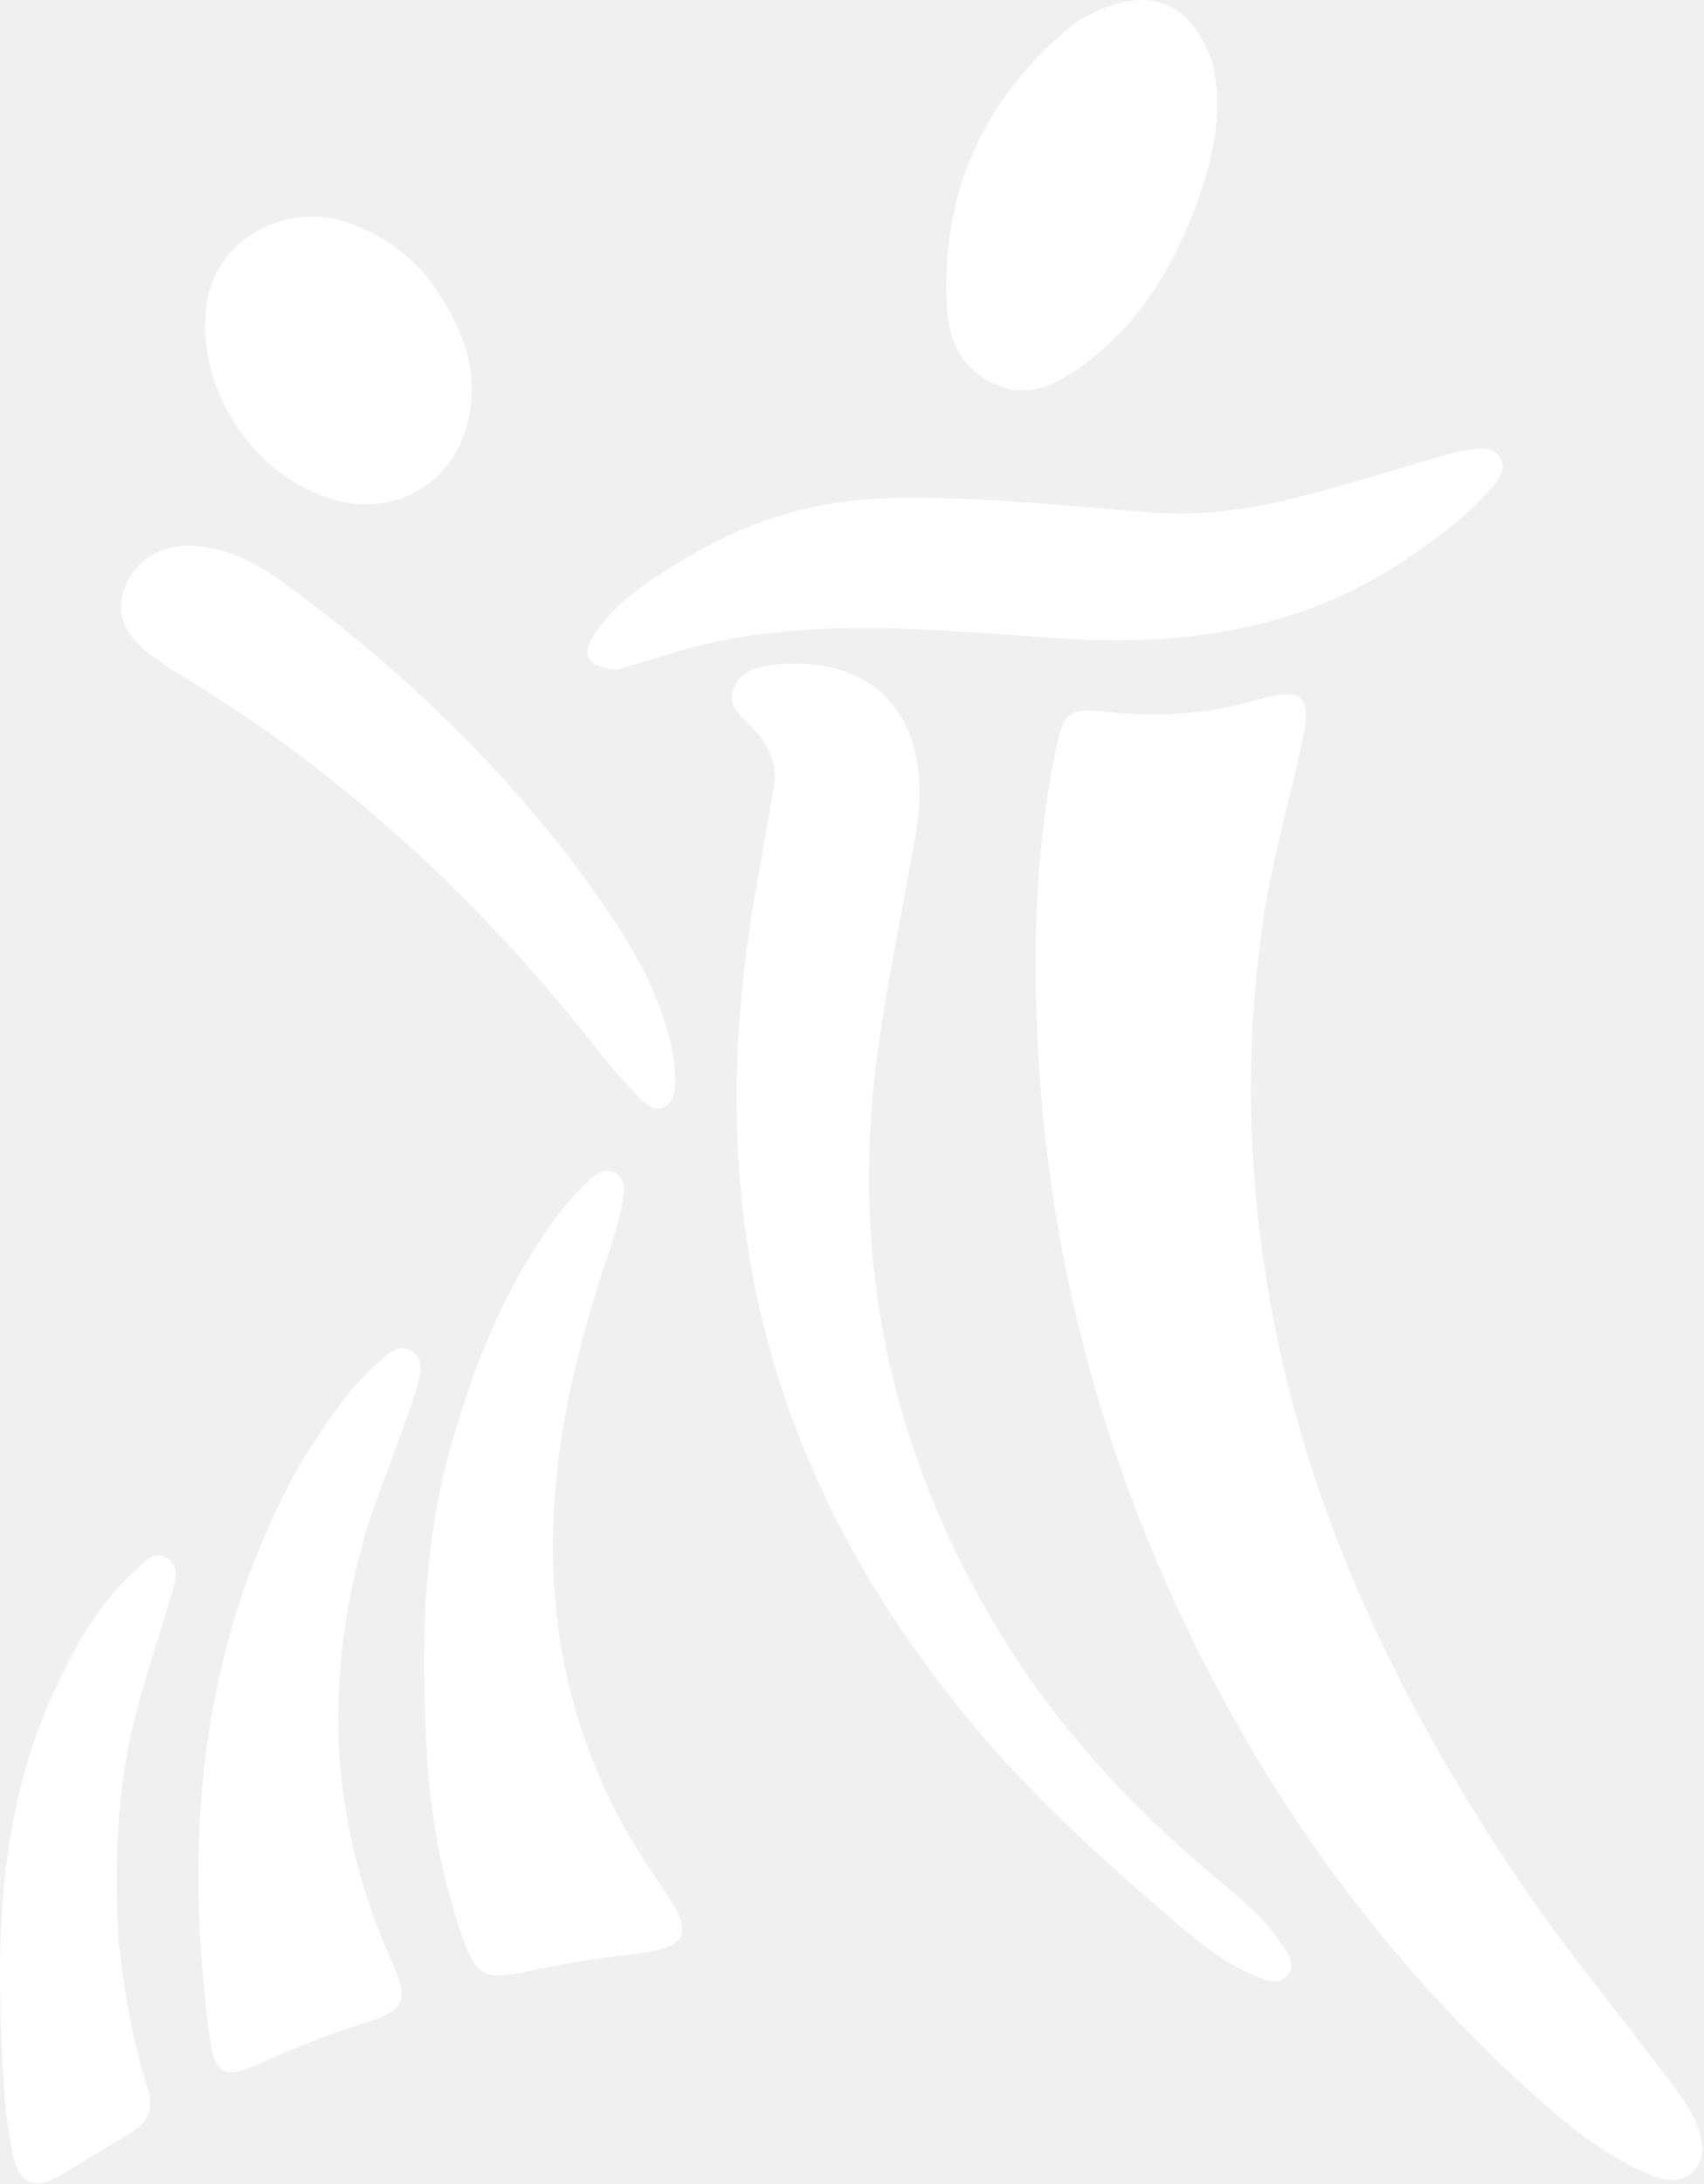
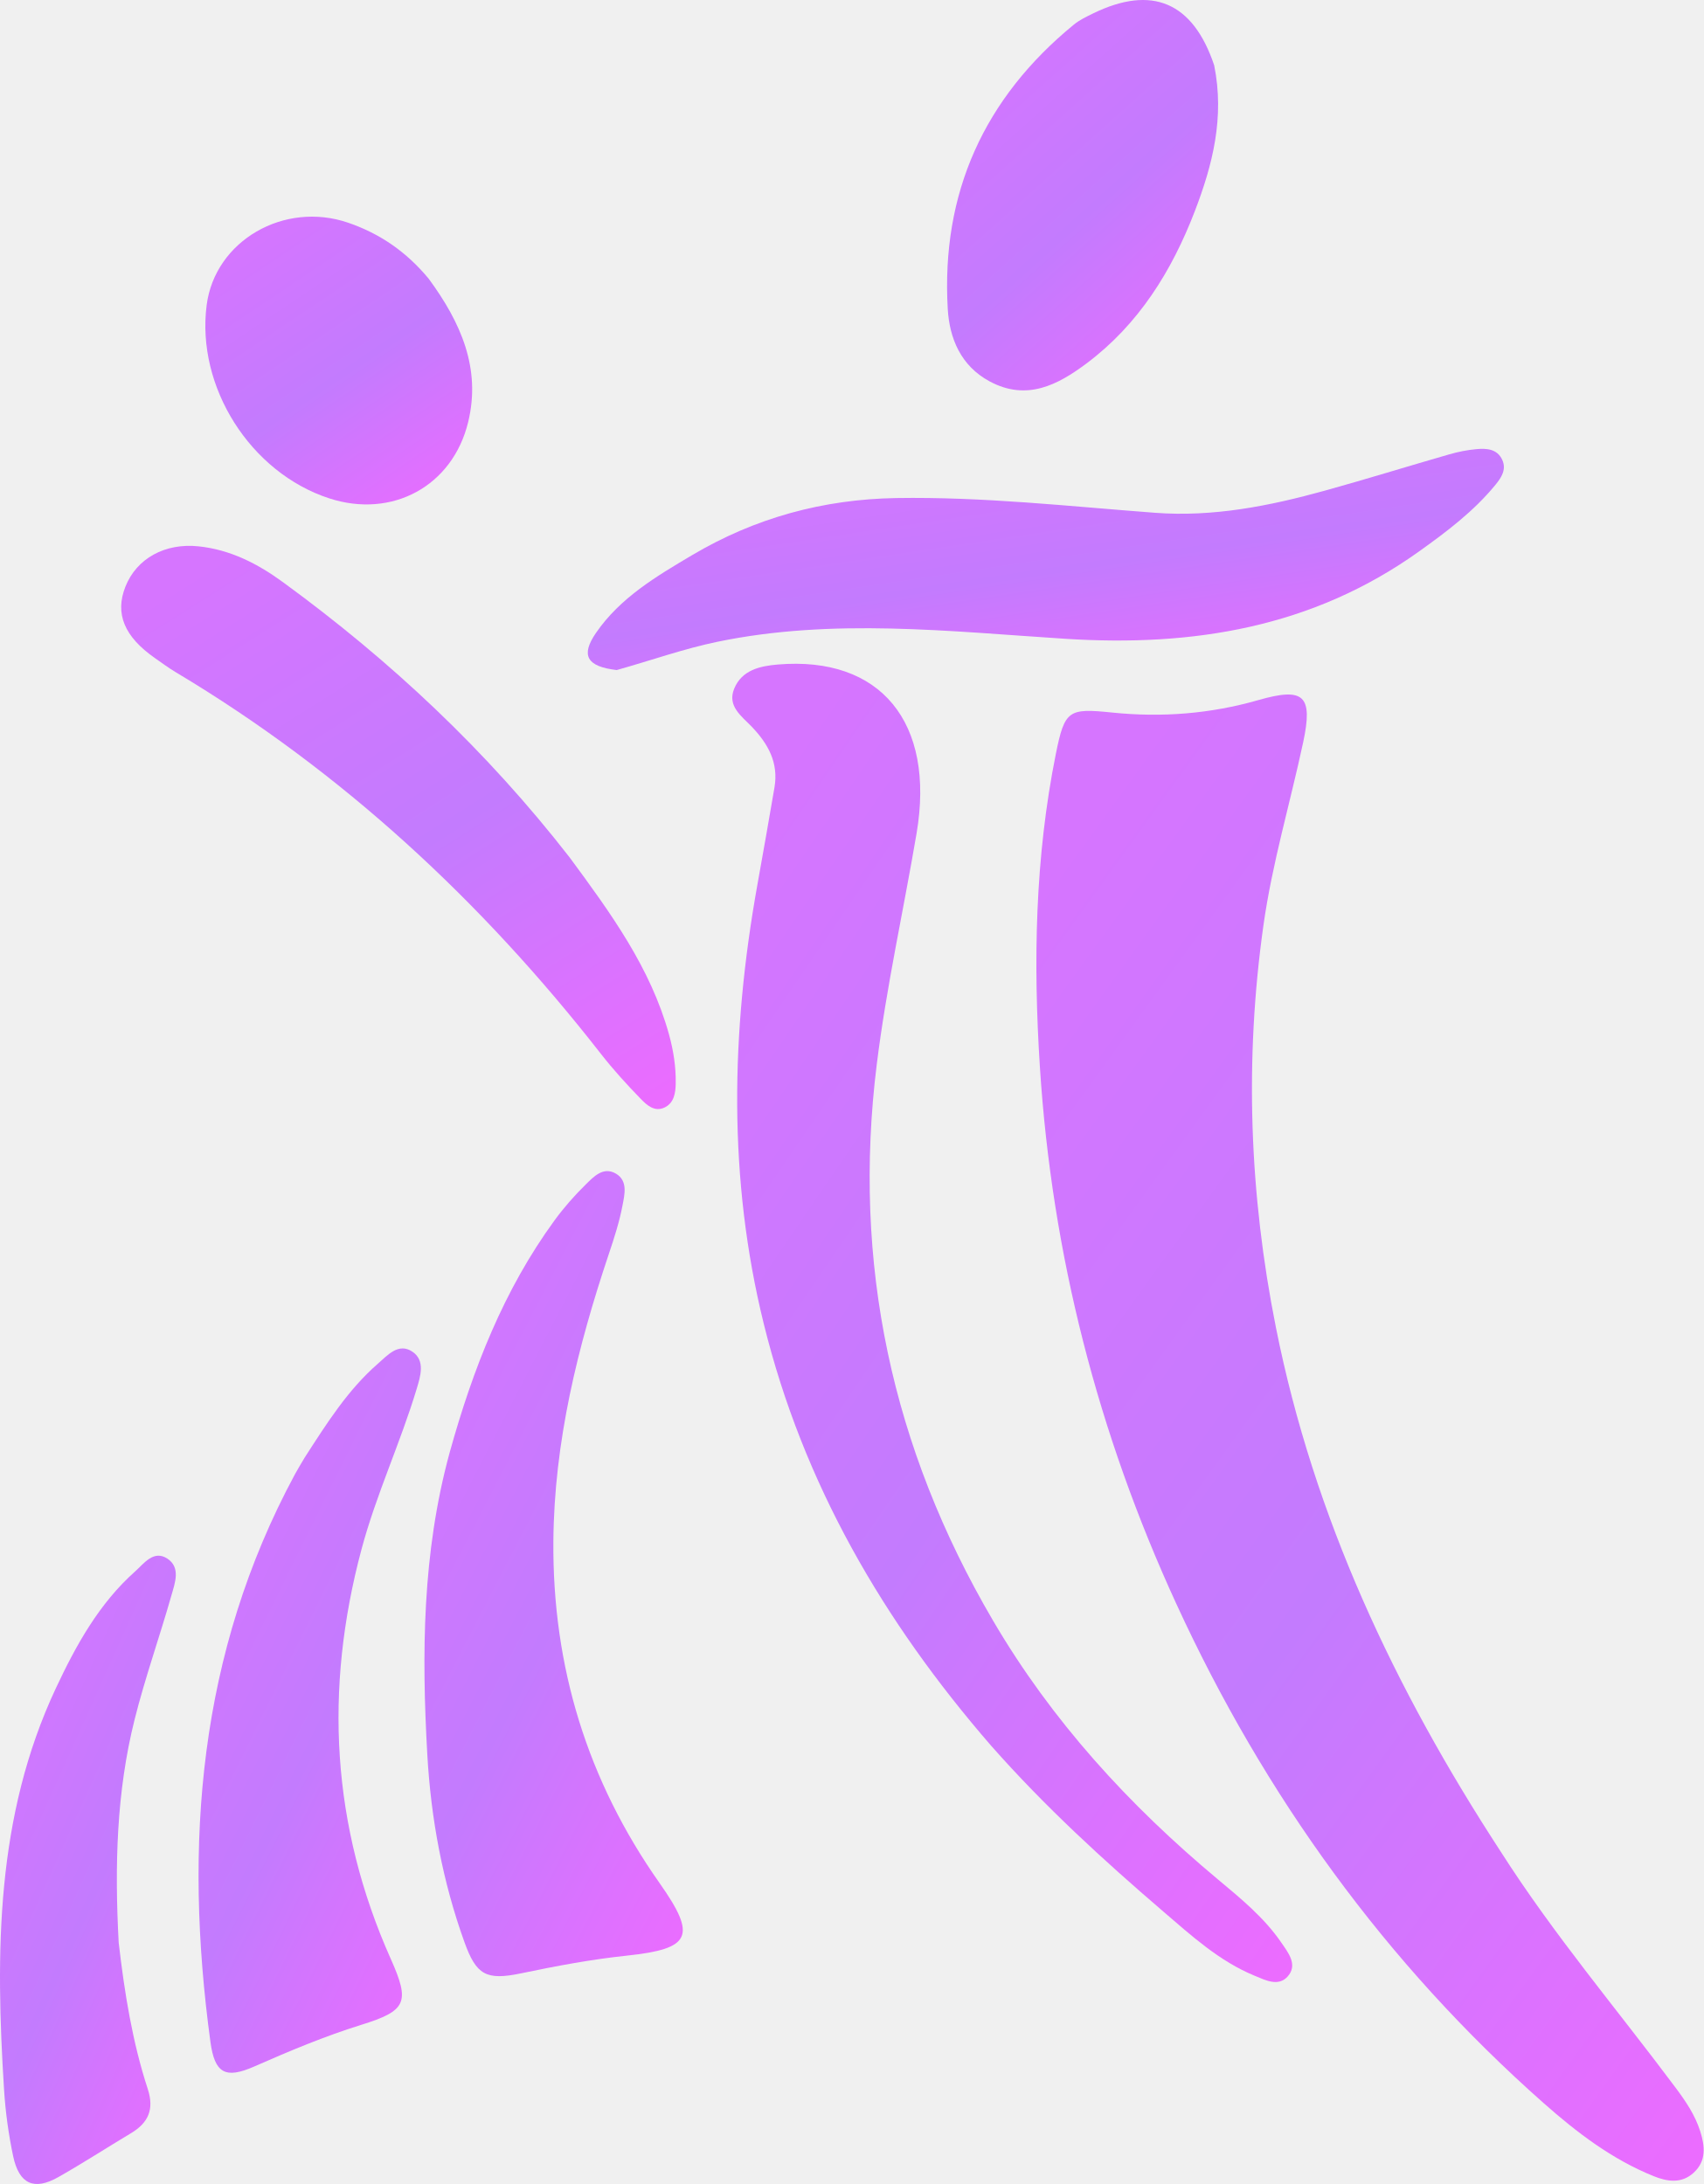
- <svg xmlns="http://www.w3.org/2000/svg" width="341" height="437" viewBox="0 0 341 437" fill="white">
-   <path d="M300.102 370.375C310.806 387.148 323.457 402.028 335.108 417.649C337.112 420.334 338.972 423.078 339.998 426.304C340.955 429.31 341.266 432.282 338.664 434.64C336.24 436.836 333.422 436.406 330.672 435.295C322.358 431.936 315.331 426.566 308.709 420.707C277.038 392.686 252.822 359.102 235.216 320.774C219.566 286.705 210.368 250.975 207.954 213.439C206.599 192.379 206.975 171.528 211.14 150.817C212.911 142.011 213.678 141.634 222.416 142.534C232.287 143.55 242.038 142.794 251.616 140.046C260.74 137.428 262.62 139.067 260.599 148.503C257.987 160.7 254.402 172.688 252.659 185.075C248.862 212.047 249.823 238.858 255.157 265.562C262.744 303.551 278.895 337.845 300.102 370.375Z" />
-   <path d="M198.203 349.205C176.596 324.292 160.625 296.785 152.744 264.837C145.548 235.666 146.185 206.457 151.433 177.138C152.605 170.587 153.771 164.033 154.884 157.471C155.715 152.572 153.605 148.782 150.325 145.361C148.313 143.262 145.38 141.251 146.824 137.75C148.359 134.031 151.973 133.229 155.527 132.927C176.073 131.178 187.055 144.499 183.297 166.681C180.685 182.097 177.262 197.368 175.331 212.91C170.394 252.667 178.345 289.639 198.579 324.168C210.366 344.28 225.779 361.108 243.568 375.951C248.17 379.791 252.851 383.625 256.259 388.623C257.579 390.559 259.617 393.027 257.475 395.39C255.611 397.445 253.035 396.089 250.939 395.229C243.878 392.335 238.29 387.23 232.621 382.363C220.611 372.051 208.935 361.368 198.203 349.205Z" />
-   <path d="M89.906 290.603C94.587 273.752 100.755 258.01 110.906 244.096C112.76 241.555 114.87 239.163 117.112 236.956C118.711 235.382 120.642 233.287 123.164 234.761C125.615 236.194 124.895 238.979 124.482 241.156C123.864 244.407 122.836 247.596 121.78 250.744C115.508 269.433 110.818 288.393 110.661 308.289C110.462 333.387 117.445 356.15 131.9 376.68C139.407 387.342 138.221 389.828 125.337 391.192C118.214 391.947 111.195 393.269 104.19 394.734C97.218 396.192 95.246 395.061 92.887 388.518C88.51 376.382 86.173 363.74 85.451 350.971C84.313 330.849 84.428 310.703 89.906 290.603Z" />
-   <path d="M123.329 134.032C117.34 133.343 116.092 131.109 119.164 126.626C124.006 119.562 131.272 115.274 138.412 111.043C150.958 103.609 164.568 99.864 179.246 99.626C196.584 99.346 213.762 101.278 230.994 102.576C242.593 103.449 253.856 101.218 264.956 98.14C273.293 95.828 281.557 93.258 289.873 90.869C291.622 90.367 293.44 90.009 295.25 89.843C297.27 89.658 299.396 89.784 300.407 91.969C301.301 93.901 300.251 95.518 299.059 96.973C294.688 102.308 289.237 106.41 283.674 110.377C262.43 125.527 238.605 129.417 213.041 127.78C189.859 126.296 166.537 123.587 143.4 128.39C136.746 129.772 130.285 132.08 123.329 134.032Z" />
-   <path d="M60.936 291.548C65.379 284.657 69.573 278.01 75.545 272.802C77.469 271.125 79.686 268.498 82.476 270.385C85.09 272.154 84.079 275.309 83.329 277.803C80.068 288.639 75.233 298.929 72.297 309.894C64.798 337.909 66.264 365.23 78.148 391.85C82.029 400.546 81.308 402.212 72.231 405.036C64.896 407.317 57.857 410.283 50.841 413.367C45.052 415.912 42.936 414.736 42.078 408.424C36.71 368.948 39.684 330.692 58.99 294.883C59.543 293.857 60.16 292.867 60.936 291.548Z" />
-   <path d="M113.93 171.533C122.157 182.691 130.1 193.598 133.779 206.902C134.674 210.138 135.19 213.427 135.127 216.761C135.092 218.568 134.823 220.595 132.932 221.52C130.891 222.518 129.327 221.035 128.112 219.784C125.331 216.923 122.627 213.957 120.173 210.814C96.359 180.302 68.449 154.371 35.128 134.453C33.701 133.6 32.359 132.602 30.993 131.649C24.841 127.354 22.937 122.734 25.082 117.341C27.327 111.696 33.003 108.575 39.721 109.286C46.051 109.956 51.487 112.735 56.538 116.418C78.067 132.118 97.333 150.179 113.93 171.533Z" />
-   <path d="M242.807 13.061C244.918 23.515 242.483 32.995 238.944 42.218C234.344 54.204 227.689 64.919 217.254 72.716C211.561 76.97 205.344 80.287 197.912 76.295C192.098 73.171 189.866 67.621 189.528 61.791C188.188 38.623 196.792 19.62 214.76 4.911C215.901 3.977 217.295 3.318 218.636 2.666C230.337 -3.03 238.562 0.386 242.807 13.061Z" />
-   <path d="M23.735 388.595C24.922 398.825 26.5 408.521 29.557 417.892C30.873 421.93 29.664 424.632 26.199 426.706C21.342 429.613 16.589 432.698 11.669 435.489C6.823 438.237 3.816 436.904 2.633 431.315C1.706 426.937 1.092 422.452 0.81 417.985C-0.922 390.558 -0.857 363.339 11.181 337.679C15.232 329.042 19.822 320.742 27.053 314.306C28.771 312.777 30.711 309.988 33.437 311.754C36.188 313.536 34.982 316.65 34.284 319.113C31.926 327.433 29.008 335.606 26.91 343.988C23.284 358.478 22.907 373.281 23.735 388.595Z" />
-   <path d="M85.731 55.757C92.162 64.509 96.219 73.678 93.627 84.405C90.519 97.272 78.392 103.777 65.836 99.685C50.077 94.549 39.204 77.398 41.327 61.023C42.993 48.172 56.819 40.131 69.681 44.569C75.956 46.734 81.259 50.35 85.731 55.757Z" />
+ <svg xmlns="http://www.w3.org/2000/svg" width="273" height="350" viewBox="0 0 273 350" fill="none">
+   <path d="M240.428 296.727C249.003 310.165 259.139 322.086 268.474 334.6C270.079 336.752 271.569 338.95 272.391 341.535C273.158 343.943 273.407 346.324 271.322 348.213C269.38 349.973 267.123 349.628 264.919 348.738C258.258 346.047 252.629 341.745 247.323 337.051C221.951 314.601 202.55 287.696 188.444 256.989C175.906 229.695 168.538 201.069 166.603 170.998C165.518 154.125 165.819 137.42 169.156 120.827C170.575 113.772 171.19 113.471 178.189 114.191C186.098 115.005 193.91 114.4 201.584 112.198C208.894 110.101 210.399 111.414 208.78 118.973C206.687 128.746 203.816 138.349 202.419 148.274C199.377 169.882 200.147 191.362 204.42 212.756C210.499 243.191 223.438 270.665 240.428 296.727Z" fill="url(#paint0_linear_67_125)" />
+   <path d="M158.791 279.766C141.48 259.807 128.685 237.769 122.371 212.175C116.606 188.804 117.116 165.403 121.32 141.914C122.26 136.665 123.193 131.415 124.085 126.158C124.751 122.233 123.061 119.197 120.433 116.456C118.821 114.774 116.471 113.163 117.628 110.358C118.858 107.378 121.753 106.736 124.6 106.494C141.061 105.093 149.859 115.765 146.849 133.536C144.756 145.887 142.013 158.121 140.467 170.573C136.511 202.424 142.881 232.044 159.092 259.707C168.535 275.821 180.883 289.302 195.135 301.194C198.822 304.27 202.572 307.342 205.302 311.346C206.36 312.897 207.993 314.874 206.277 316.767C204.784 318.414 202.72 317.327 201.04 316.639C195.383 314.319 190.907 310.23 186.365 306.33C176.742 298.069 167.388 289.51 158.791 279.766Z" fill="url(#paint1_linear_67_125)" />
+   <path d="M72.029 232.818C75.779 219.317 80.72 206.706 88.853 195.558C90.338 193.523 92.029 191.606 93.825 189.838C95.106 188.576 96.653 186.898 98.673 188.079C100.637 189.228 100.06 191.458 99.729 193.203C99.235 195.807 98.411 198.362 97.565 200.884C92.54 215.857 88.782 231.047 88.656 246.987C88.498 267.094 94.092 285.331 105.673 301.779C111.687 310.32 110.736 312.311 100.414 313.405C94.708 314.009 89.085 315.068 83.472 316.242C77.887 317.41 76.307 316.504 74.417 311.262C70.91 301.54 69.038 291.411 68.46 281.181C67.548 265.061 67.64 248.92 72.029 232.818Z" fill="url(#paint2_linear_67_125)" />
+   <path d="M98.806 107.38C94.007 106.827 93.007 105.038 95.469 101.446C99.348 95.787 105.169 92.352 110.889 88.962C120.94 83.006 131.844 80.006 143.604 79.816C157.494 79.591 171.256 81.139 185.062 82.178C194.354 82.878 203.378 81.091 212.271 78.625C218.95 76.773 225.571 74.714 232.233 72.8C233.634 72.397 235.091 72.111 236.541 71.978C238.159 71.829 239.863 71.93 240.672 73.68C241.389 75.228 240.547 76.524 239.592 77.69C236.091 81.964 231.724 85.25 227.266 88.429C210.247 100.566 191.16 103.682 170.679 102.371C152.106 101.182 133.422 99.012 114.885 102.86C109.555 103.967 104.379 105.816 98.806 107.38Z" fill="url(#paint3_linear_67_125)" />
+   <path d="M48.819 233.575C52.379 228.054 55.739 222.729 60.523 218.557C62.064 217.213 63.841 215.108 66.076 216.62C68.17 218.037 67.36 220.565 66.759 222.563C64.147 231.244 60.273 239.488 57.921 248.273C51.913 270.717 53.088 292.605 62.608 313.932C65.718 320.899 65.141 322.234 57.868 324.496C51.992 326.324 46.352 328.7 40.731 331.171C36.093 333.21 34.398 332.267 33.711 327.211C29.41 295.584 31.793 264.936 47.26 236.246C47.703 235.425 48.197 234.631 48.819 233.575Z" fill="url(#paint4_linear_67_125)" />
+   <path d="M91.275 137.424C97.867 146.364 104.23 155.102 107.178 165.76C107.895 168.353 108.308 170.988 108.257 173.659C108.23 175.107 108.014 176.731 106.499 177.472C104.864 178.271 103.611 177.083 102.637 176.081C100.41 173.789 98.243 171.413 96.278 168.894C77.199 144.45 54.839 123.675 28.143 107.718C27 107.034 25.925 106.235 24.831 105.471C19.902 102.03 18.376 98.329 20.095 94.008C21.894 89.486 26.441 86.985 31.823 87.555C36.895 88.091 41.25 90.318 45.296 93.269C62.544 105.847 77.979 120.317 91.275 137.424Z" fill="url(#paint5_linear_67_125)" />
+   <path d="M194.525 10.464C196.217 18.839 194.266 26.434 191.43 33.823C187.746 43.425 182.413 52.01 174.054 58.257C169.492 61.665 164.512 64.322 158.558 61.124C153.9 58.621 152.111 54.175 151.841 49.504C150.767 30.943 157.661 15.719 172.055 3.934C172.97 3.186 174.086 2.659 175.161 2.136C184.535 -2.427 191.125 0.309 194.525 10.464Z" fill="url(#paint6_linear_67_125)" />
+   <path d="M19.016 311.324C19.967 319.52 21.231 327.288 23.68 334.796C24.734 338.03 23.765 340.195 20.989 341.857C17.099 344.185 13.291 346.657 9.348 348.893C5.466 351.095 3.057 350.026 2.109 345.549C1.367 342.042 0.875 338.449 0.649 334.87C-0.739 312.896 -0.687 291.09 8.957 270.532C12.203 263.613 15.88 256.963 21.674 251.807C23.05 250.582 24.604 248.347 26.788 249.762C28.992 251.19 28.026 253.685 27.467 255.658C25.577 262.324 23.239 268.872 21.559 275.587C18.654 287.196 18.352 299.055 19.016 311.324Z" fill="url(#paint7_linear_67_125)" />
+   <path d="M68.684 44.67C73.836 51.682 77.086 59.028 75.01 67.622C72.519 77.93 62.804 83.142 52.745 79.864C40.119 75.749 31.409 62.008 33.11 48.89C34.444 38.594 45.521 32.151 55.825 35.707C60.853 37.441 65.101 40.338 68.684 44.67Z" fill="url(#paint8_linear_67_125)" />
+   <defs>
+     <linearGradient id="paint0_linear_67_125" x1="173.415" y1="131.2" x2="343.538" y2="254.02" gradientUnits="userSpaceOnUse">
+       <stop stop-color="#D675FF" />
+       <stop offset="0.495" stop-color="#C37BFE" />
+       <stop offset="1" stop-color="#ED6BFF" />
+     </linearGradient>
+     <linearGradient id="paint1_linear_67_125" x1="123.507" y1="124.022" x2="271.59" y2="225.154" gradientUnits="userSpaceOnUse">
+       <stop stop-color="#D675FF" />
+       <stop offset="0.495" stop-color="#C37BFE" />
+       <stop offset="1" stop-color="#ED6BFF" />
+     </linearGradient>
+     <linearGradient id="paint2_linear_67_125" x1="70.854" y1="198.457" x2="149.985" y2="239.291" gradientUnits="userSpaceOnUse">
+       <stop stop-color="#D675FF" />
+       <stop offset="0.495" stop-color="#C37BFE" />
+       <stop offset="1" stop-color="#ED6BFF" />
+     </linearGradient>
+     <linearGradient id="paint3_linear_67_125" x1="104.295" y1="74.891" x2="112.131" y2="127.07" gradientUnits="userSpaceOnUse">
+       <stop stop-color="#D675FF" />
+       <stop offset="0.495" stop-color="#C37BFE" />
+       <stop offset="1" stop-color="#ED6BFF" />
+     </linearGradient>
+     <linearGradient id="paint4_linear_67_125" x1="34.267" y1="225.794" x2="103.602" y2="260.012" gradientUnits="userSpaceOnUse">
+       <stop stop-color="#D675FF" />
+       <stop offset="0.495" stop-color="#C37BFE" />
+       <stop offset="1" stop-color="#ED6BFF" />
+     </linearGradient>
+     <linearGradient id="paint5_linear_67_125" x1="25.543" y1="95.016" x2="86.879" y2="192.122" gradientUnits="userSpaceOnUse">
+       <stop stop-color="#D675FF" />
+       <stop offset="0.495" stop-color="#C37BFE" />
+       <stop offset="1" stop-color="#ED6BFF" />
+     </linearGradient>
+     <linearGradient id="paint6_linear_67_125" x1="154.728" y1="5.227" x2="201.525" y2="57.467" gradientUnits="userSpaceOnUse">
+       <stop stop-color="#D675FF" />
+       <stop offset="0.495" stop-color="#C37BFE" />
+       <stop offset="1" stop-color="#ED6BFF" />
+     </linearGradient>
+     <linearGradient id="paint7_linear_67_125" x1="1.943" y1="257.721" x2="58.648" y2="283.233" gradientUnits="userSpaceOnUse">
+       <stop stop-color="#D675FF" />
+       <stop offset="0.495" stop-color="#C37BFE" />
+       <stop offset="1" stop-color="#ED6BFF" />
+     </linearGradient>
+     <linearGradient id="paint8_linear_67_125" x1="35.846" y1="38.574" x2="67.957" y2="86.446" gradientUnits="userSpaceOnUse">
+       <stop stop-color="#D675FF" />
+       <stop offset="0.495" stop-color="#C37BFE" />
+       <stop offset="1" stop-color="#ED6BFF" />
+     </linearGradient>
+   </defs>
</svg>
